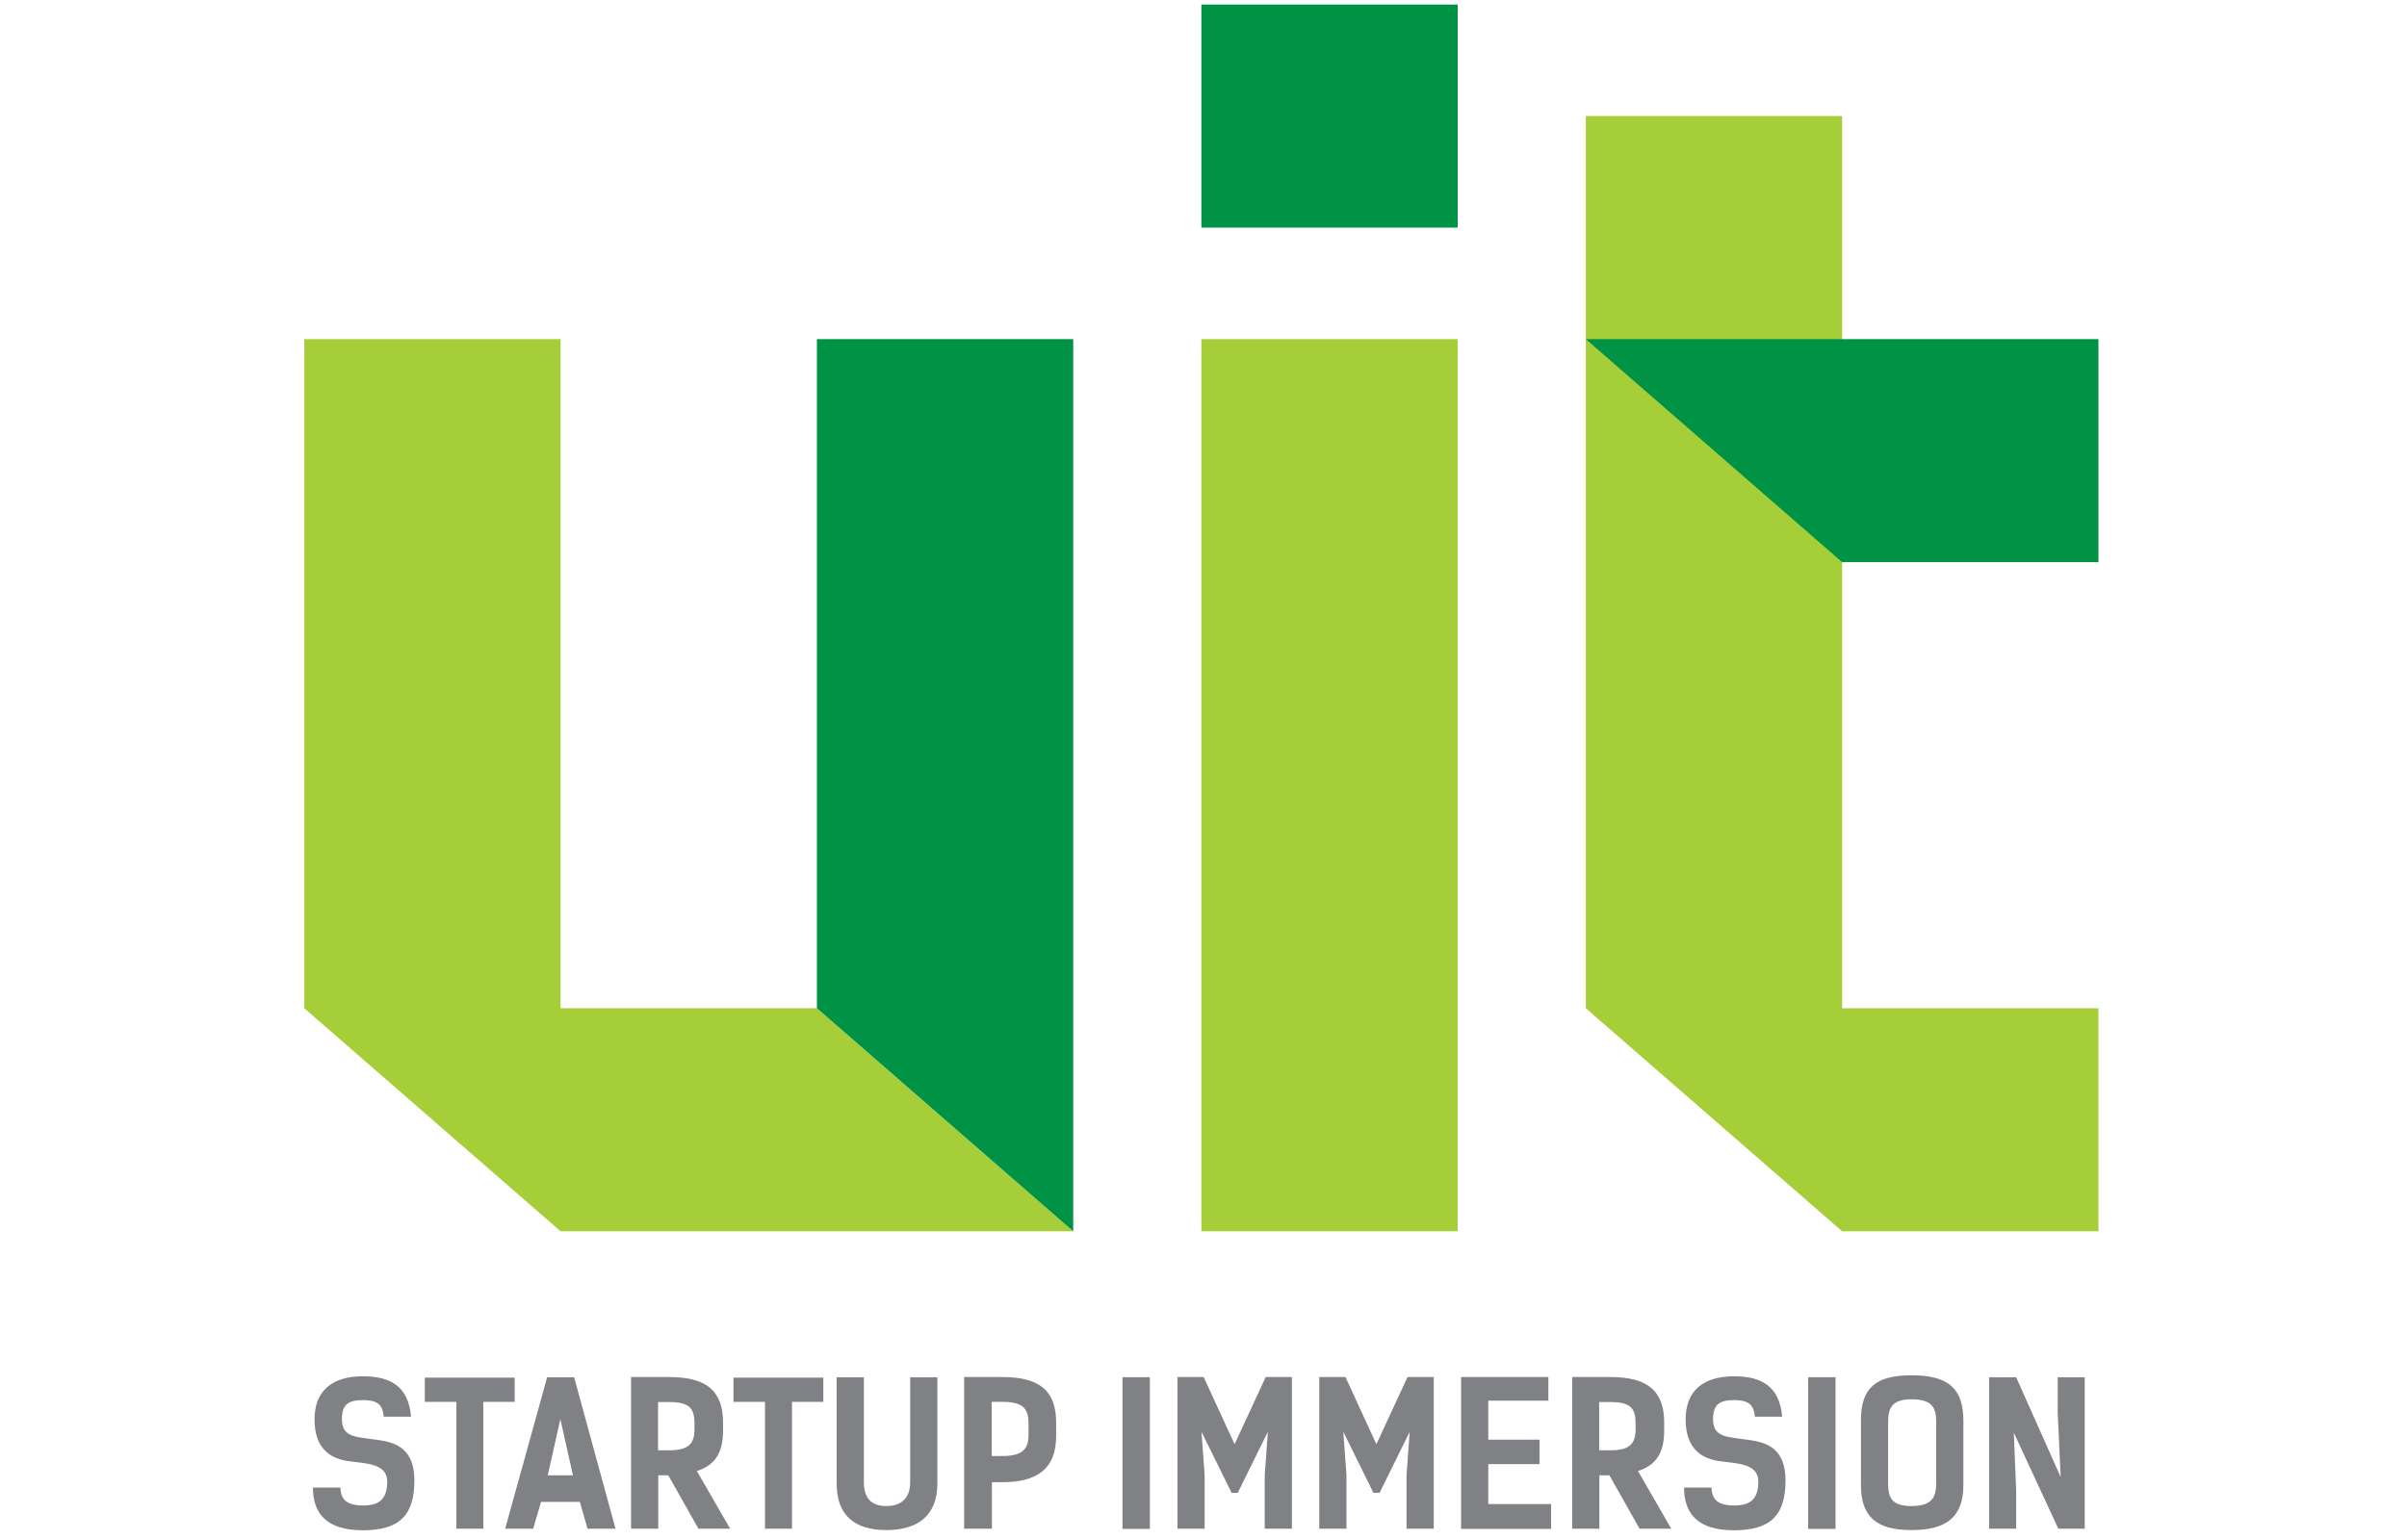
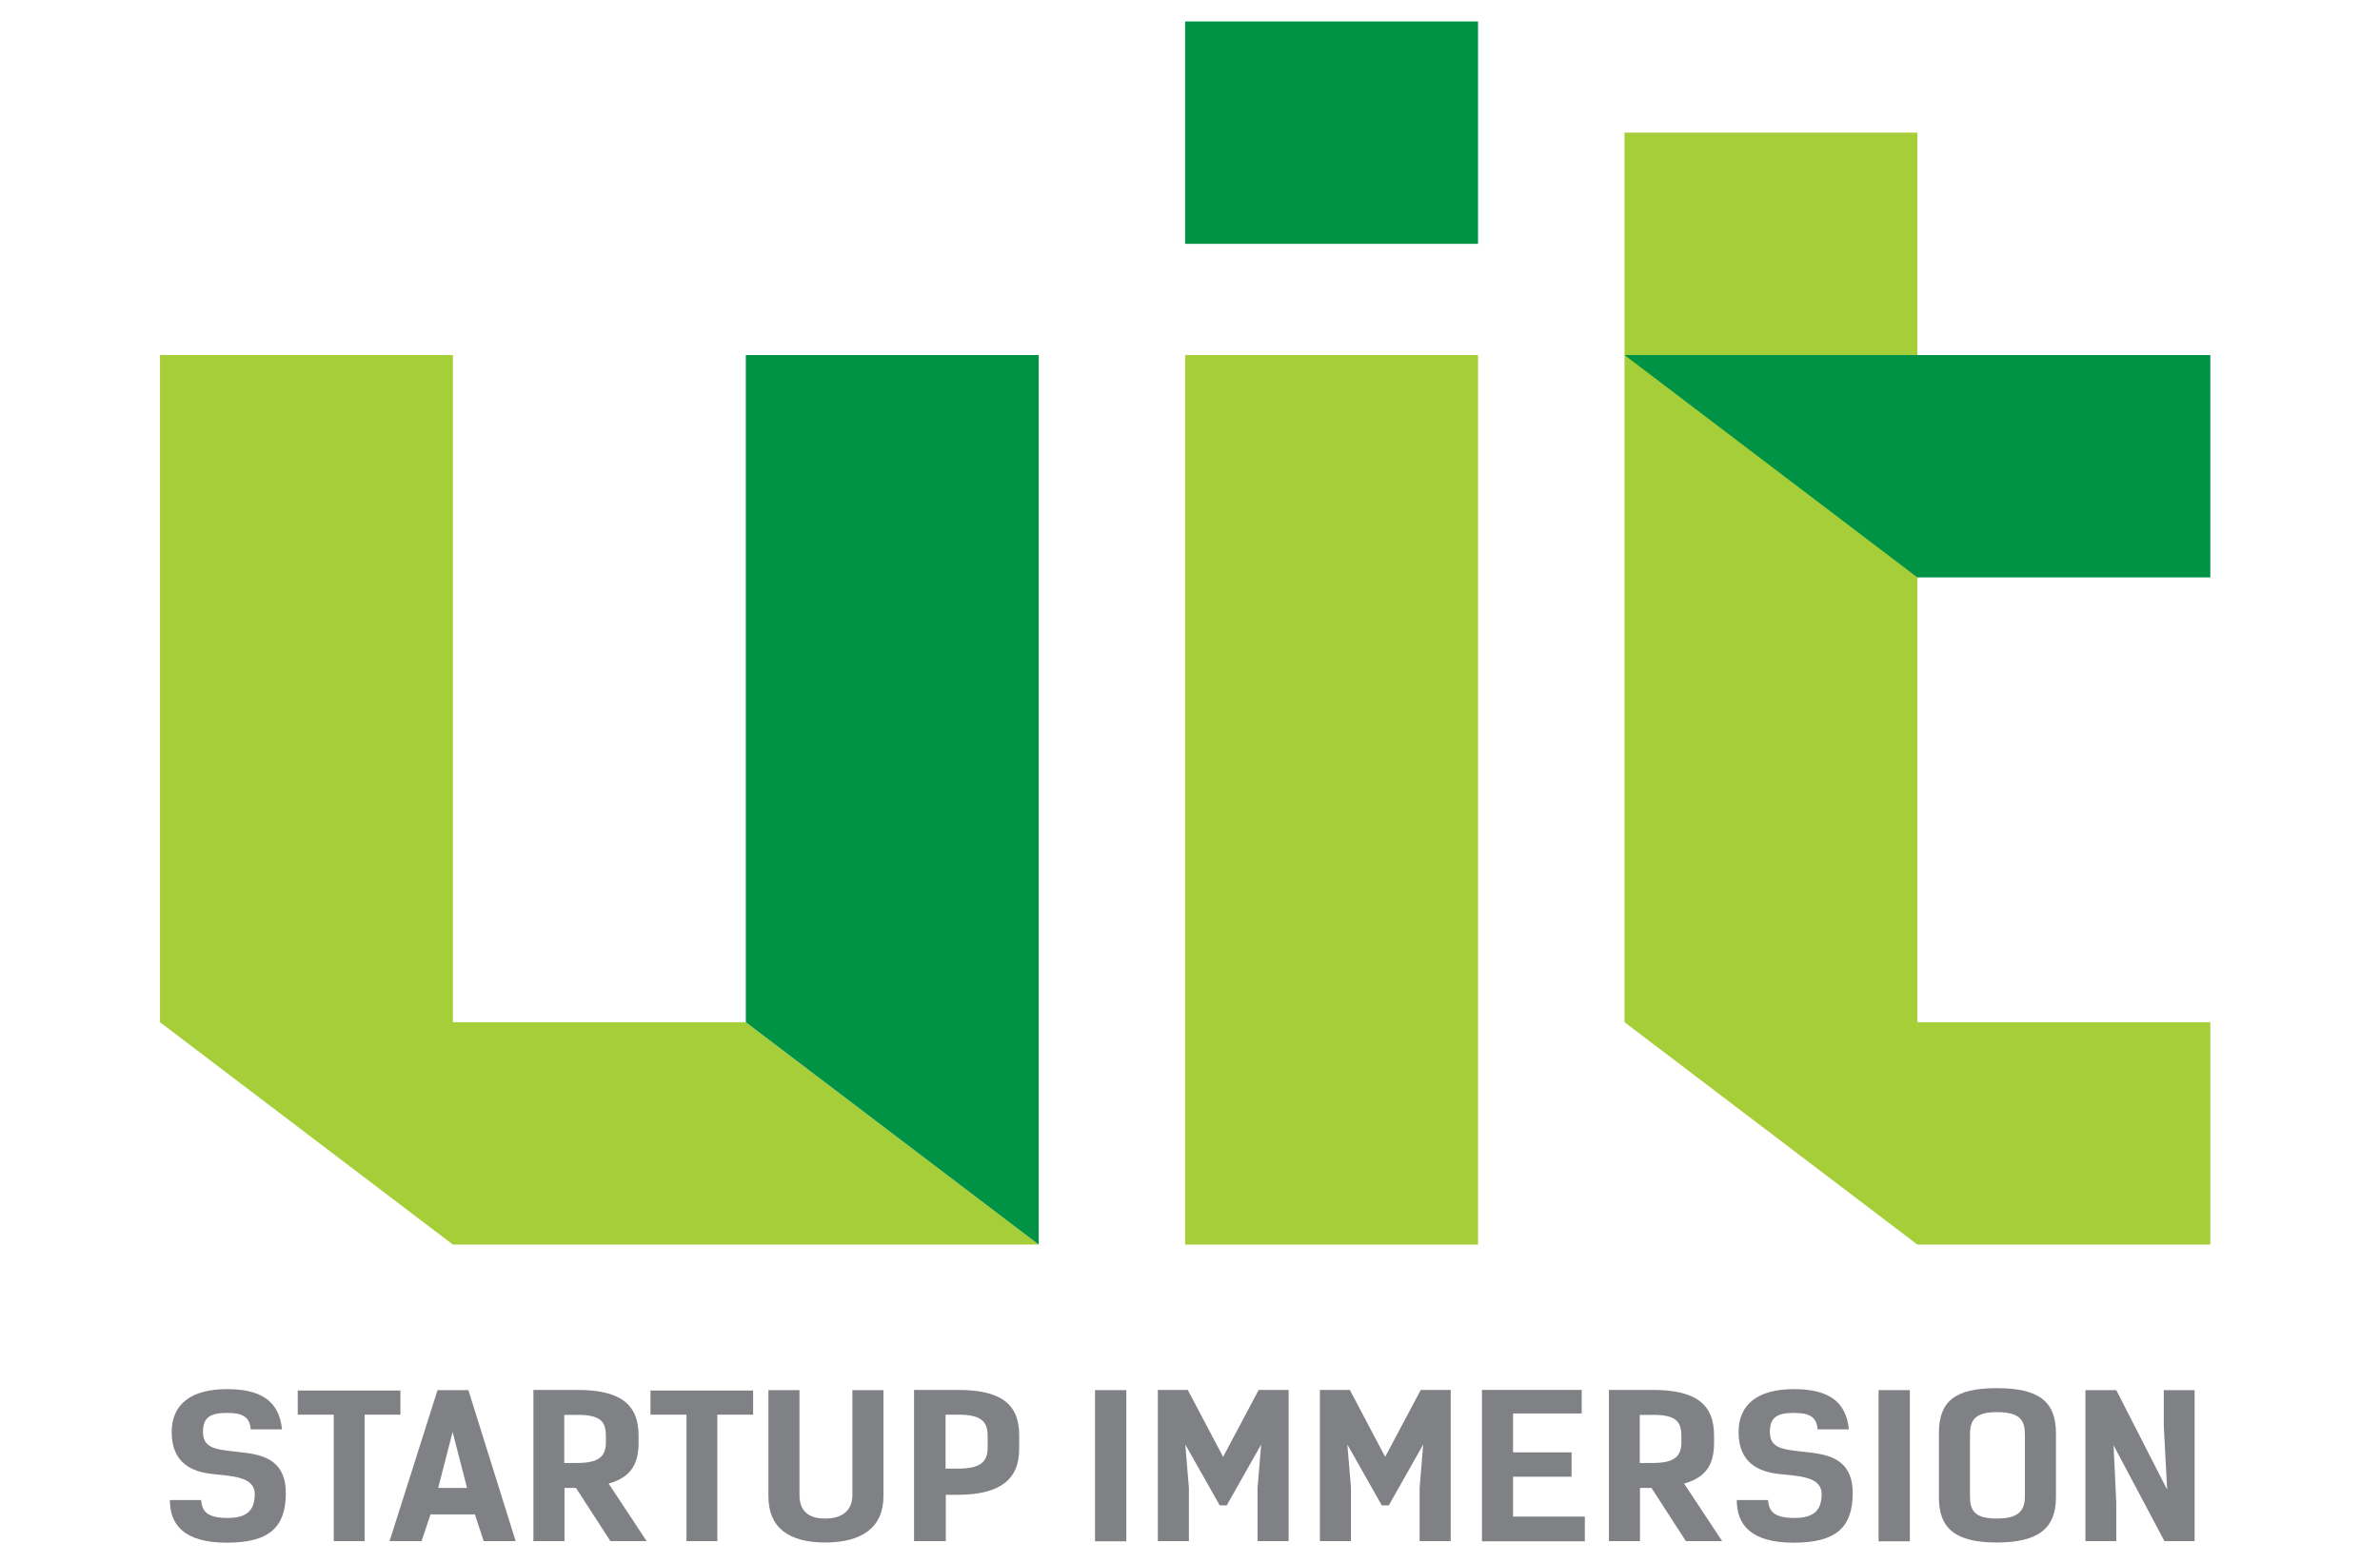
- <svg xmlns="http://www.w3.org/2000/svg" version="1.1" id="Layer_1" x="0px" y="0px" width="500px" height="320px" viewBox="0 0 500 320" enable-background="new 0 0 500 320" xml:space="preserve">
-   <polygon fill="#A6CE38" points="116.451,209.506 116.451,209.506 116.451,163.161 116.451,116.814 116.451,70.468 63.208,70.468   63.208,116.814 63.208,163.161 63.208,209.506 116.451,255.851 222.938,255.851 169.694,209.506 " />
-   <polygon fill="#A6CE38" points="249.557,70.468 249.557,116.814 249.557,163.161 249.557,209.506 249.557,255.851 302.8,255.851   302.8,209.506 302.8,163.161 302.8,116.814 302.8,70.468 " />
-   <polygon fill="#A6CE38" points="435.906,209.506 382.664,209.506 382.664,116.813 382.664,70.467 382.664,24.123 329.422,24.123   329.422,70.467 329.422,116.813 329.422,209.506 382.664,255.851 435.906,255.851 " />
-   <polygon fill="#009345" points="169.694,70.468 169.694,116.814 169.694,163.161 169.694,209.506 222.937,255.851 222.937,209.506   222.937,163.161 222.937,116.814 222.937,70.468 " />
-   <rect x="249.557" y="0.949" fill="#009345" width="53.243" height="46.346" />
-   <polygon fill="#009345" points="409.285,70.468 329.422,70.468 382.664,116.814 409.285,116.814 435.907,116.814 435.907,70.468 " />
-   <path fill="#808184" d="M75.402,290.929c-3.11,0-4.379,0.982-4.379,3.969c0,3.97,3.151,3.643,7.939,4.38  c3.642,0.572,7.12,2.046,7.12,8.348c0,7.284-3.15,10.354-10.721,10.354c-7.857,0-10.353-3.807-10.353-8.88h5.688  c0.123,2.414,1.187,3.724,4.789,3.724c3.396,0,4.951-1.432,4.951-4.992c0-3.724-4.42-3.724-7.775-4.174  c-3.561-0.451-7.325-2.211-7.325-8.716c0-5.896,3.6-8.963,10.066-8.963c5.688,0,9.453,2.087,9.985,8.389h-5.688  C79.535,291.706,78.144,290.929,75.402,290.929" />
-   <polygon fill="#808184" points="106.908,291.297 100.402,291.297 100.402,317.651 94.795,317.651 94.795,291.297 88.248,291.297   88.248,286.262 106.908,286.262 " />
-   <path fill="#808184" d="M127.858,317.649h-5.81l-1.596-5.564h-8.062l-1.637,5.564h-5.812l8.717-31.467h5.607L127.858,317.649z   M119.02,306.561l-2.62-11.663l-2.619,11.663H119.02z" />
-   <path fill="#808184" d="M145.082,317.651l-6.26-11.091h-2.087v11.091h-5.648V286.14h7.94c7.61,0,11.171,2.783,11.171,9.454v1.637  c0,4.665-1.637,7.203-5.443,8.432l6.916,11.989H145.082z M139.027,301.364c4.091,0,5.238-1.432,5.238-4.42v-1.063  c0-2.986-0.778-4.544-5.156-4.544h-2.415v10.027H139.027z" />
-   <polygon fill="#808184" points="171.025,291.297 164.518,291.297 164.518,317.651 158.912,317.651 158.912,291.297 152.364,291.297   152.364,286.262 171.025,286.262 " />
-   <path fill="#808184" d="M189.068,286.183h5.648v22.139c0,6.507-3.97,9.616-10.6,9.616s-10.312-3.109-10.312-9.616v-22.139h5.648  v21.853c0,2.986,1.309,4.91,4.665,4.91c3.356,0,4.952-1.924,4.952-4.91V286.183z" />
-   <path fill="#808184" d="M208.216,286.14c7.611,0,11.171,2.743,11.171,9.414v2.905c0,6.506-3.683,9.533-11.171,9.533h-2.169v9.659  h-5.771V286.14H208.216z M208.216,302.552c4.092,0,5.442-1.393,5.442-4.379v-2.335c0-2.986-0.982-4.541-5.36-4.541h-2.292v11.255  H208.216z" />
-   <rect x="233.173" y="286.183" fill="#808184" width="5.689" height="31.51" />
-   <polygon fill="#808184" points="255.844,310.203 249.583,297.517 250.236,306.521 250.236,317.649 244.59,317.649 244.59,286.14   250.032,286.14 256.457,300.095 262.923,286.14 268.366,286.14 268.366,317.649 262.719,317.649 262.719,306.521 263.373,297.517   257.111,310.203 " />
-   <polygon fill="#808184" points="285.302,310.203 279.04,297.517 279.696,306.521 279.696,317.649 274.049,317.649 274.049,286.14   279.492,286.14 285.915,300.095 292.381,286.14 297.824,286.14 297.824,317.649 292.177,317.649 292.177,306.521 292.833,297.517   286.571,310.203 " />
-   <polygon fill="#808184" points="321.638,286.14 321.638,291.051 309.155,291.051 309.155,299.153 319.795,299.153 319.795,304.229   309.155,304.229 309.155,312.536 322.21,312.536 322.21,317.692 303.509,317.692 303.509,286.14 " />
-   <path fill="#808184" d="M340.58,317.651l-6.26-11.091h-2.088v11.091h-5.648V286.14h7.94c7.61,0,11.172,2.783,11.172,9.454v1.637  c0,4.665-1.638,7.203-5.443,8.432l6.916,11.989H340.58z M334.524,301.364c4.093,0,5.237-1.432,5.237-4.42v-1.063  c0-2.986-0.776-4.544-5.155-4.544h-2.415v10.027H334.524z" />
-   <path fill="#808184" d="M360.221,290.929c-3.11,0-4.379,0.982-4.379,3.969c0,3.97,3.15,3.643,7.938,4.38  c3.643,0.572,7.121,2.046,7.121,8.348c0,7.284-3.151,10.354-10.722,10.354c-7.858,0-10.354-3.807-10.354-8.88h5.688  c0.123,2.414,1.188,3.724,4.789,3.724c3.396,0,4.951-1.432,4.951-4.992c0-3.724-4.419-3.724-7.775-4.174  c-3.561-0.451-7.325-2.211-7.325-8.716c0-5.896,3.602-8.963,10.067-8.963c5.688,0,9.453,2.087,9.985,8.389h-5.688  C364.354,291.706,362.963,290.929,360.221,290.929" />
-   <rect x="375.604" y="286.183" fill="#808184" width="5.688" height="31.51" />
-   <path fill="#808184" d="M386.568,308.524v-13.34c0-6.671,2.905-9.412,10.517-9.412s10.763,2.741,10.763,9.412v13.34  c0,6.509-3.274,9.413-10.763,9.413C389.596,317.938,386.568,315.033,386.568,308.524 M402.2,308.238v-12.766  c0-2.867-0.736-4.708-5.115-4.708c-4.092,0-4.869,1.841-4.869,4.708v12.766c0,2.988,0.777,4.707,4.869,4.707  S402.2,311.227,402.2,308.238" />
-   <polygon fill="#808184" points="433.053,317.651 427.568,317.651 418.318,297.682 418.812,309.631 418.812,317.651 413.204,317.651   413.204,286.183 418.812,286.183 428.061,306.929 427.446,293.629 427.446,286.183 433.053,286.183 " />
+ <svg xmlns="http://www.w3.org/2000/svg" version="1.1" id="Layer_1" x="0px" y="0px" width="472px" height="310px" viewBox="0 0 472 310" enable-background="new 0 0 472 310" xml:space="preserve">
+   <polygon fill="#A6CE38" points="89.817,202.746 89.817,202.746 89.817,158.636 89.817,114.527 89.817,70.419 31.729,70.419   31.729,114.527 31.729,158.636 31.729,202.746 89.817,246.854 205.995,246.854 147.907,202.746 " />
+   <polygon fill="#A6CE38" points="235.039,70.419 235.039,114.527 235.039,158.636 235.039,202.746 235.039,246.854 293.126,246.854   293.126,202.746 293.126,158.636 293.126,114.527 293.126,70.419 " />
+   <polygon fill="#A6CE38" points="438.35,202.746 380.261,202.746 380.261,114.527 380.261,70.419 380.261,26.311 322.172,26.311   322.172,70.419 322.172,114.527 322.172,202.746 380.261,246.854 438.35,246.854 " />
+   <polygon fill="#009345" points="147.907,70.419 147.907,114.527 147.907,158.636 147.907,202.746 205.995,246.854 205.995,202.746   205.995,158.636 205.995,114.527 205.995,70.419 " />
+   <rect x="235.039" y="4.256" fill="#009345" width="58.087" height="44.109" />
+   <polygon fill="#009345" points="409.305,70.419 322.172,70.419 380.261,114.527 409.305,114.527 438.35,114.527 438.35,70.419 " />
+   <path fill="#808184" d="M45.032,280.237c-3.393,0-4.777,0.936-4.777,3.776c0,3.779,3.438,3.468,8.661,4.17  c3.974,0.543,7.768,1.946,7.768,7.942c0,6.935-3.438,9.854-11.697,9.854c-8.572,0-11.295-3.622-11.295-8.45h6.205  c0.134,2.297,1.295,3.544,5.224,3.544c3.706,0,5.402-1.364,5.402-4.751c0-3.544-4.822-3.544-8.483-3.973  c-3.884-0.429-7.991-2.104-7.991-8.296c0-5.608,3.928-8.528,10.982-8.528c6.206,0,10.313,1.985,10.895,7.982H49.72  C49.542,280.978,48.023,280.237,45.032,280.237" />
+   <polygon fill="#808184" points="79.406,280.589 72.308,280.589 72.308,305.671 66.191,305.671 66.191,280.589 59.047,280.589   59.047,275.798 79.406,275.798 " />
+   <path fill="#808184" d="M102.263,305.671h-6.339l-1.741-5.299h-8.796l-1.786,5.299h-6.34l9.51-29.95h6.117L102.263,305.671z   M92.62,295.116l-2.857-11.103l-2.858,11.103H92.62z" />
+   <path fill="#808184" d="M121.055,305.671l-6.83-10.555h-2.277v10.555h-6.163v-29.99h8.663c8.304,0,12.189,2.648,12.189,8.997v1.556  c0,4.441-1.786,6.856-5.938,8.025l7.545,11.412H121.055z M114.448,290.17c4.464,0,5.715-1.364,5.715-4.206v-1.014  c0-2.844-0.849-4.323-5.625-4.323h-2.635v9.543H114.448z" />
+   <polygon fill="#808184" points="149.358,280.589 142.26,280.589 142.26,305.671 136.143,305.671 136.143,280.589 129,280.589   129,275.798 149.358,275.798 " />
+   <path fill="#808184" d="M169.044,275.721h6.162v21.069c0,6.192-4.332,9.152-11.565,9.152c-7.232,0-11.25-2.96-11.25-9.152v-21.069  h6.162v20.798c0,2.842,1.428,4.673,5.089,4.673c3.662,0,5.403-1.831,5.403-4.673V275.721z" />
+   <path fill="#808184" d="M189.936,275.681c8.303,0,12.187,2.608,12.187,8.957v2.767c0,6.19-4.017,9.074-12.187,9.074h-2.367v9.192  h-6.295v-29.99H189.936z M189.936,291.299c4.464,0,5.938-1.326,5.938-4.168v-2.22c0-2.843-1.071-4.322-5.849-4.322h-2.501v10.71  H189.936z" />
+   <rect x="217.165" y="275.721" fill="#808184" width="6.206" height="29.988" />
+   <polygon fill="#808184" points="241.897,298.581 235.067,286.507 235.78,295.076 235.78,305.671 229.619,305.671 229.619,275.681   235.558,275.681 242.566,288.962 249.62,275.681 255.559,275.681 255.559,305.671 249.399,305.671 249.399,295.076 250.113,286.507   243.282,298.581 " />
+   <polygon fill="#808184" points="274.039,298.581 267.206,286.507 267.921,295.076 267.921,305.671 261.76,305.671 261.76,275.681   267.697,275.681 274.706,288.962 281.762,275.681 287.7,275.681 287.7,305.671 281.538,305.671 281.538,295.076 282.252,286.507   275.421,298.581 " />
+   <polygon fill="#808184" points="313.68,275.681 313.68,280.354 300.062,280.354 300.062,288.064 311.672,288.064 311.672,292.896   300.062,292.896 300.062,300.803 314.304,300.803 314.304,305.709 293.901,305.709 293.901,275.681 " />
+   <path fill="#808184" d="M334.346,305.671l-6.829-10.555h-2.277v10.555h-6.162v-29.99h8.663c8.303,0,12.188,2.648,12.188,8.997v1.556  c0,4.441-1.787,6.856-5.939,8.025l7.546,11.412H334.346z M327.74,290.17c4.466,0,5.714-1.364,5.714-4.206v-1.014  c0-2.844-0.849-4.323-5.624-4.323h-2.637v9.543H327.74z" />
+   <path fill="#808184" d="M355.774,280.237c-3.394,0-4.776,0.936-4.776,3.776c0,3.779,3.438,3.468,8.66,4.17  c3.975,0.543,7.77,1.946,7.77,7.942c0,6.935-3.438,9.854-11.697,9.854c-8.572,0-11.296-3.622-11.296-8.45h6.204  c0.134,2.297,1.296,3.544,5.225,3.544c3.705,0,5.403-1.364,5.403-4.751c0-3.544-4.823-3.544-8.483-3.973  c-3.884-0.429-7.992-2.104-7.992-8.296c0-5.608,3.93-8.528,10.983-8.528c6.205,0,10.313,1.985,10.896,7.982h-6.207  C360.284,280.978,358.766,280.237,355.774,280.237" />
+   <rect x="372.557" y="275.721" fill="#808184" width="6.207" height="29.988" />
+   <path fill="#808184" d="M384.521,296.985V284.29c0-6.352,3.17-8.959,11.475-8.959c8.304,0,11.741,2.607,11.741,8.959v12.695  c0,6.192-3.57,8.957-11.741,8.957S384.521,303.178,384.521,296.985 M401.575,296.712v-12.15c0-2.727-0.803-4.478-5.58-4.478  c-4.465,0-5.313,1.751-5.313,4.478v12.15c0,2.843,0.849,4.479,5.313,4.479C400.459,301.191,401.575,299.555,401.575,296.712" />
+   <polygon fill="#808184" points="435.234,305.671 429.253,305.671 419.162,286.664 419.698,298.036 419.698,305.671 413.581,305.671   413.581,275.721 419.698,275.721 429.789,295.466 429.119,282.809 429.119,275.721 435.234,275.721 " />
</svg>
